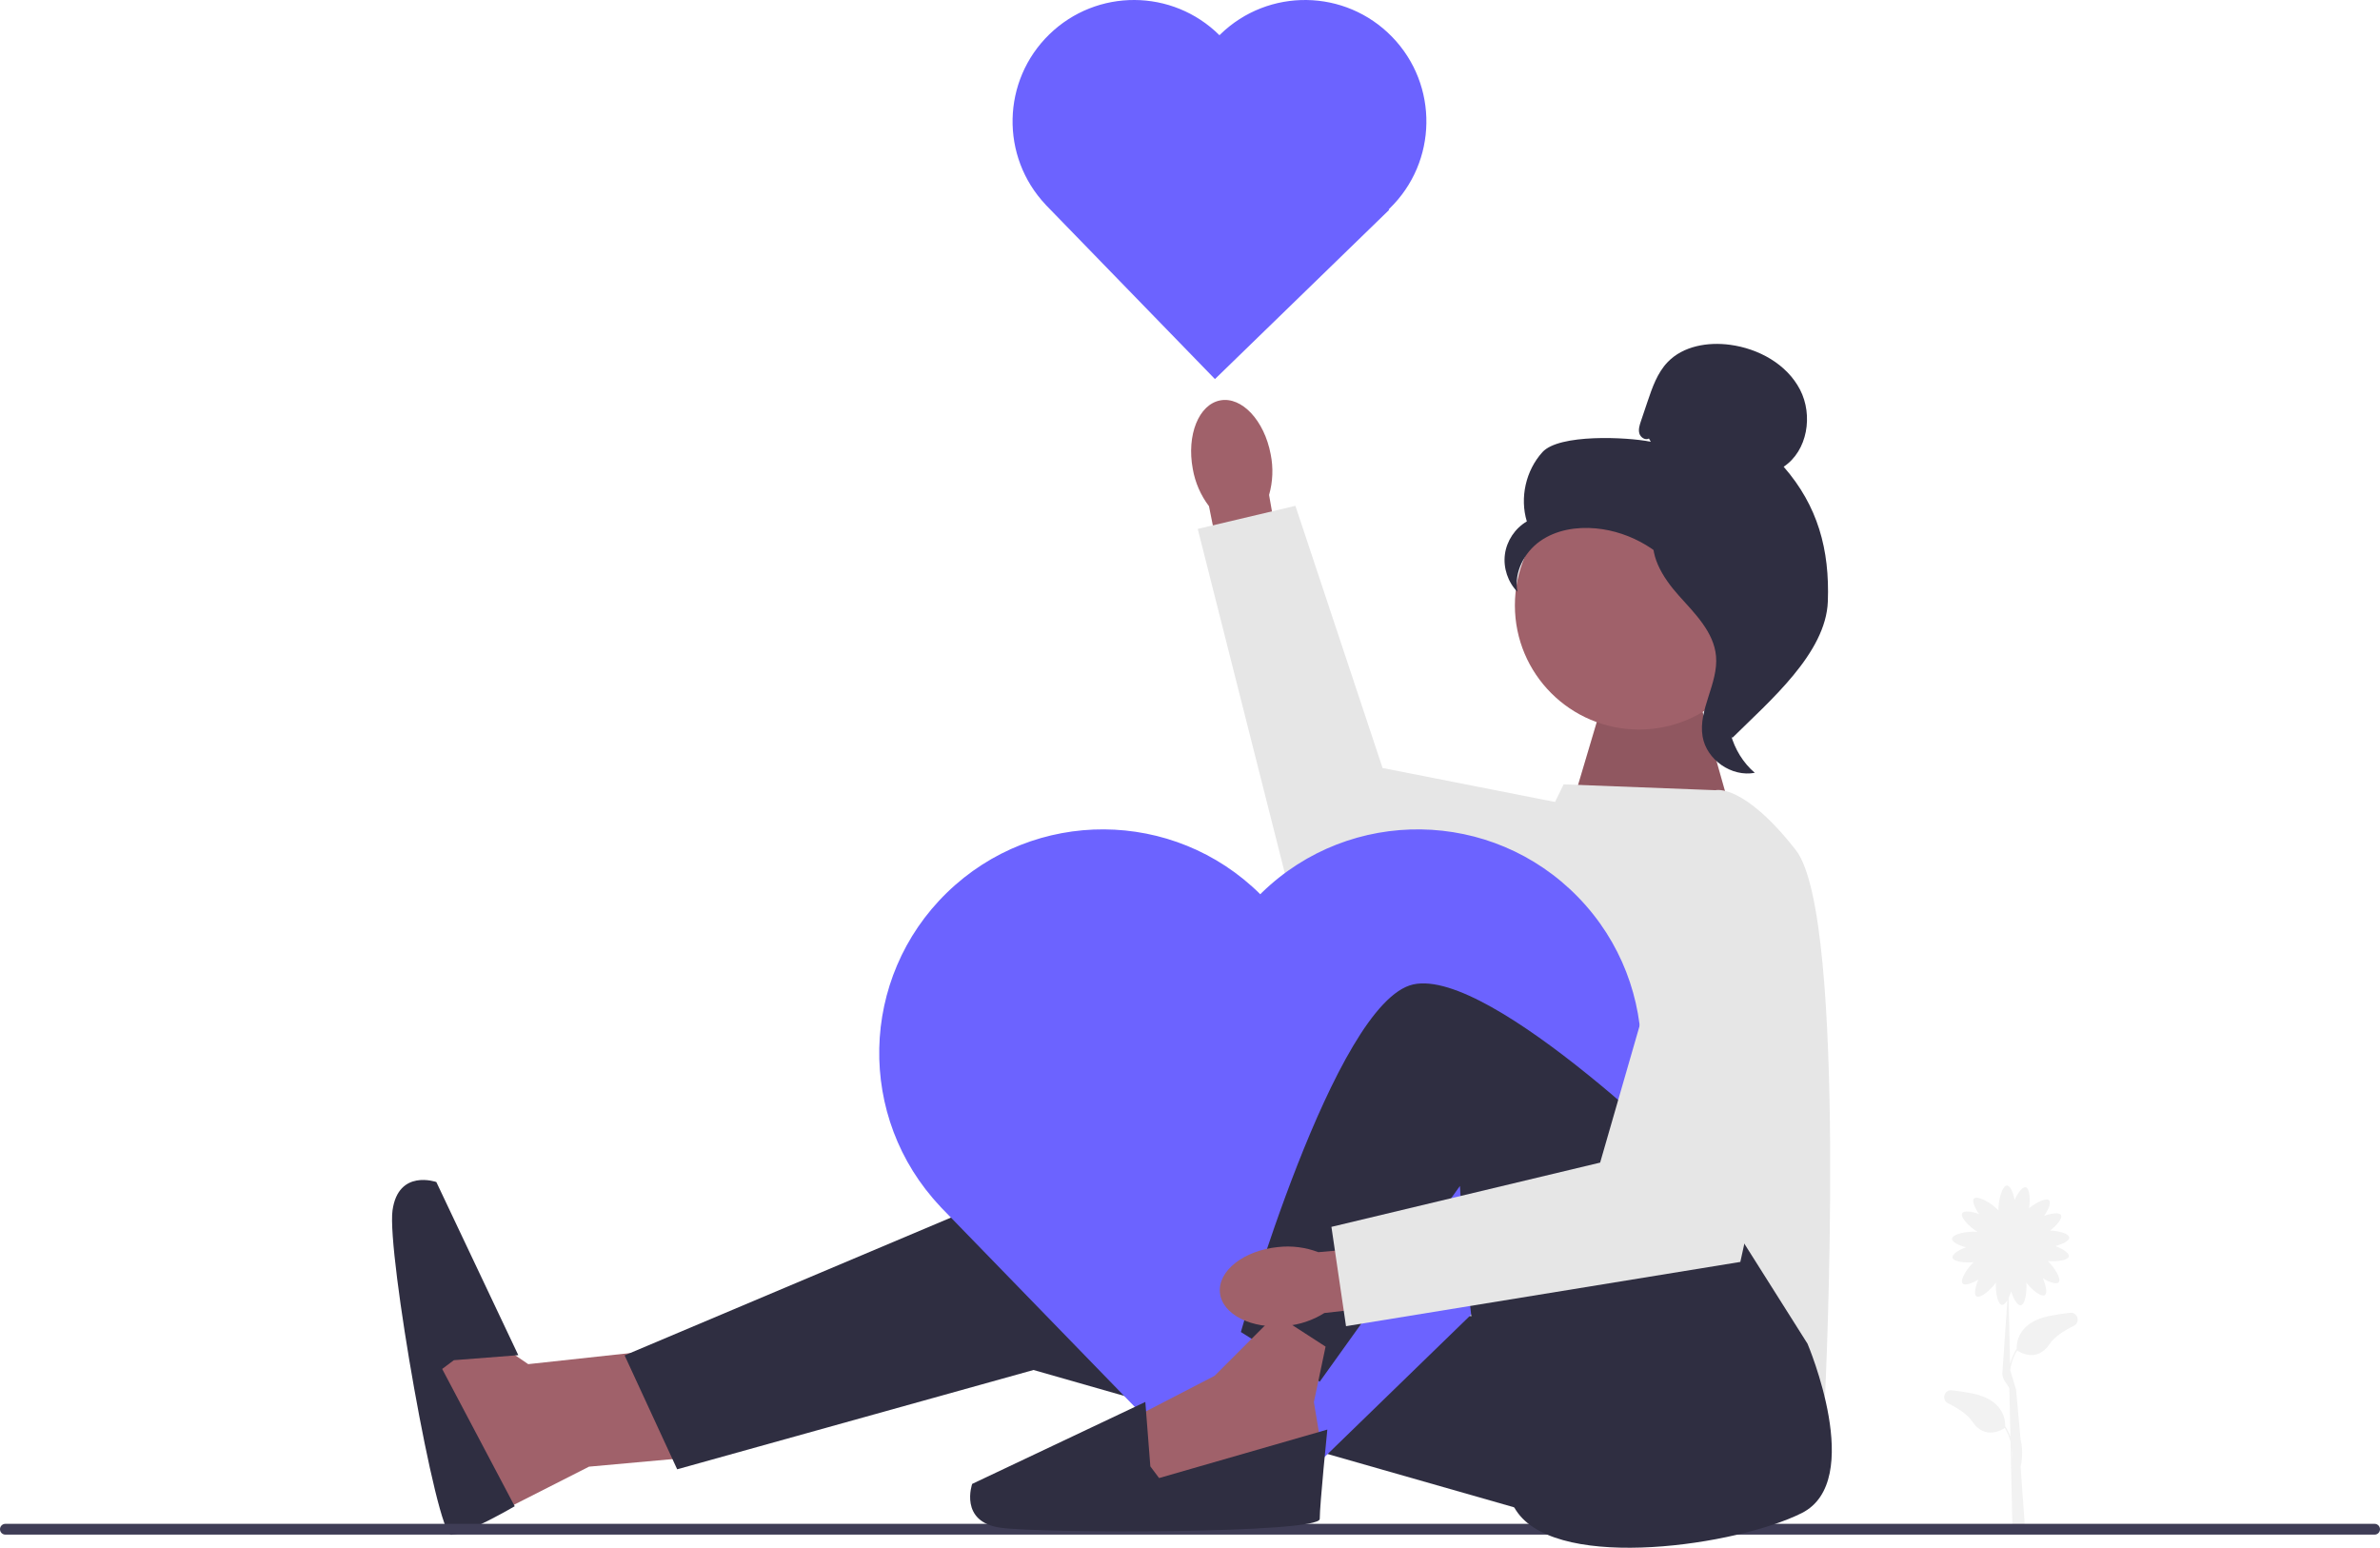
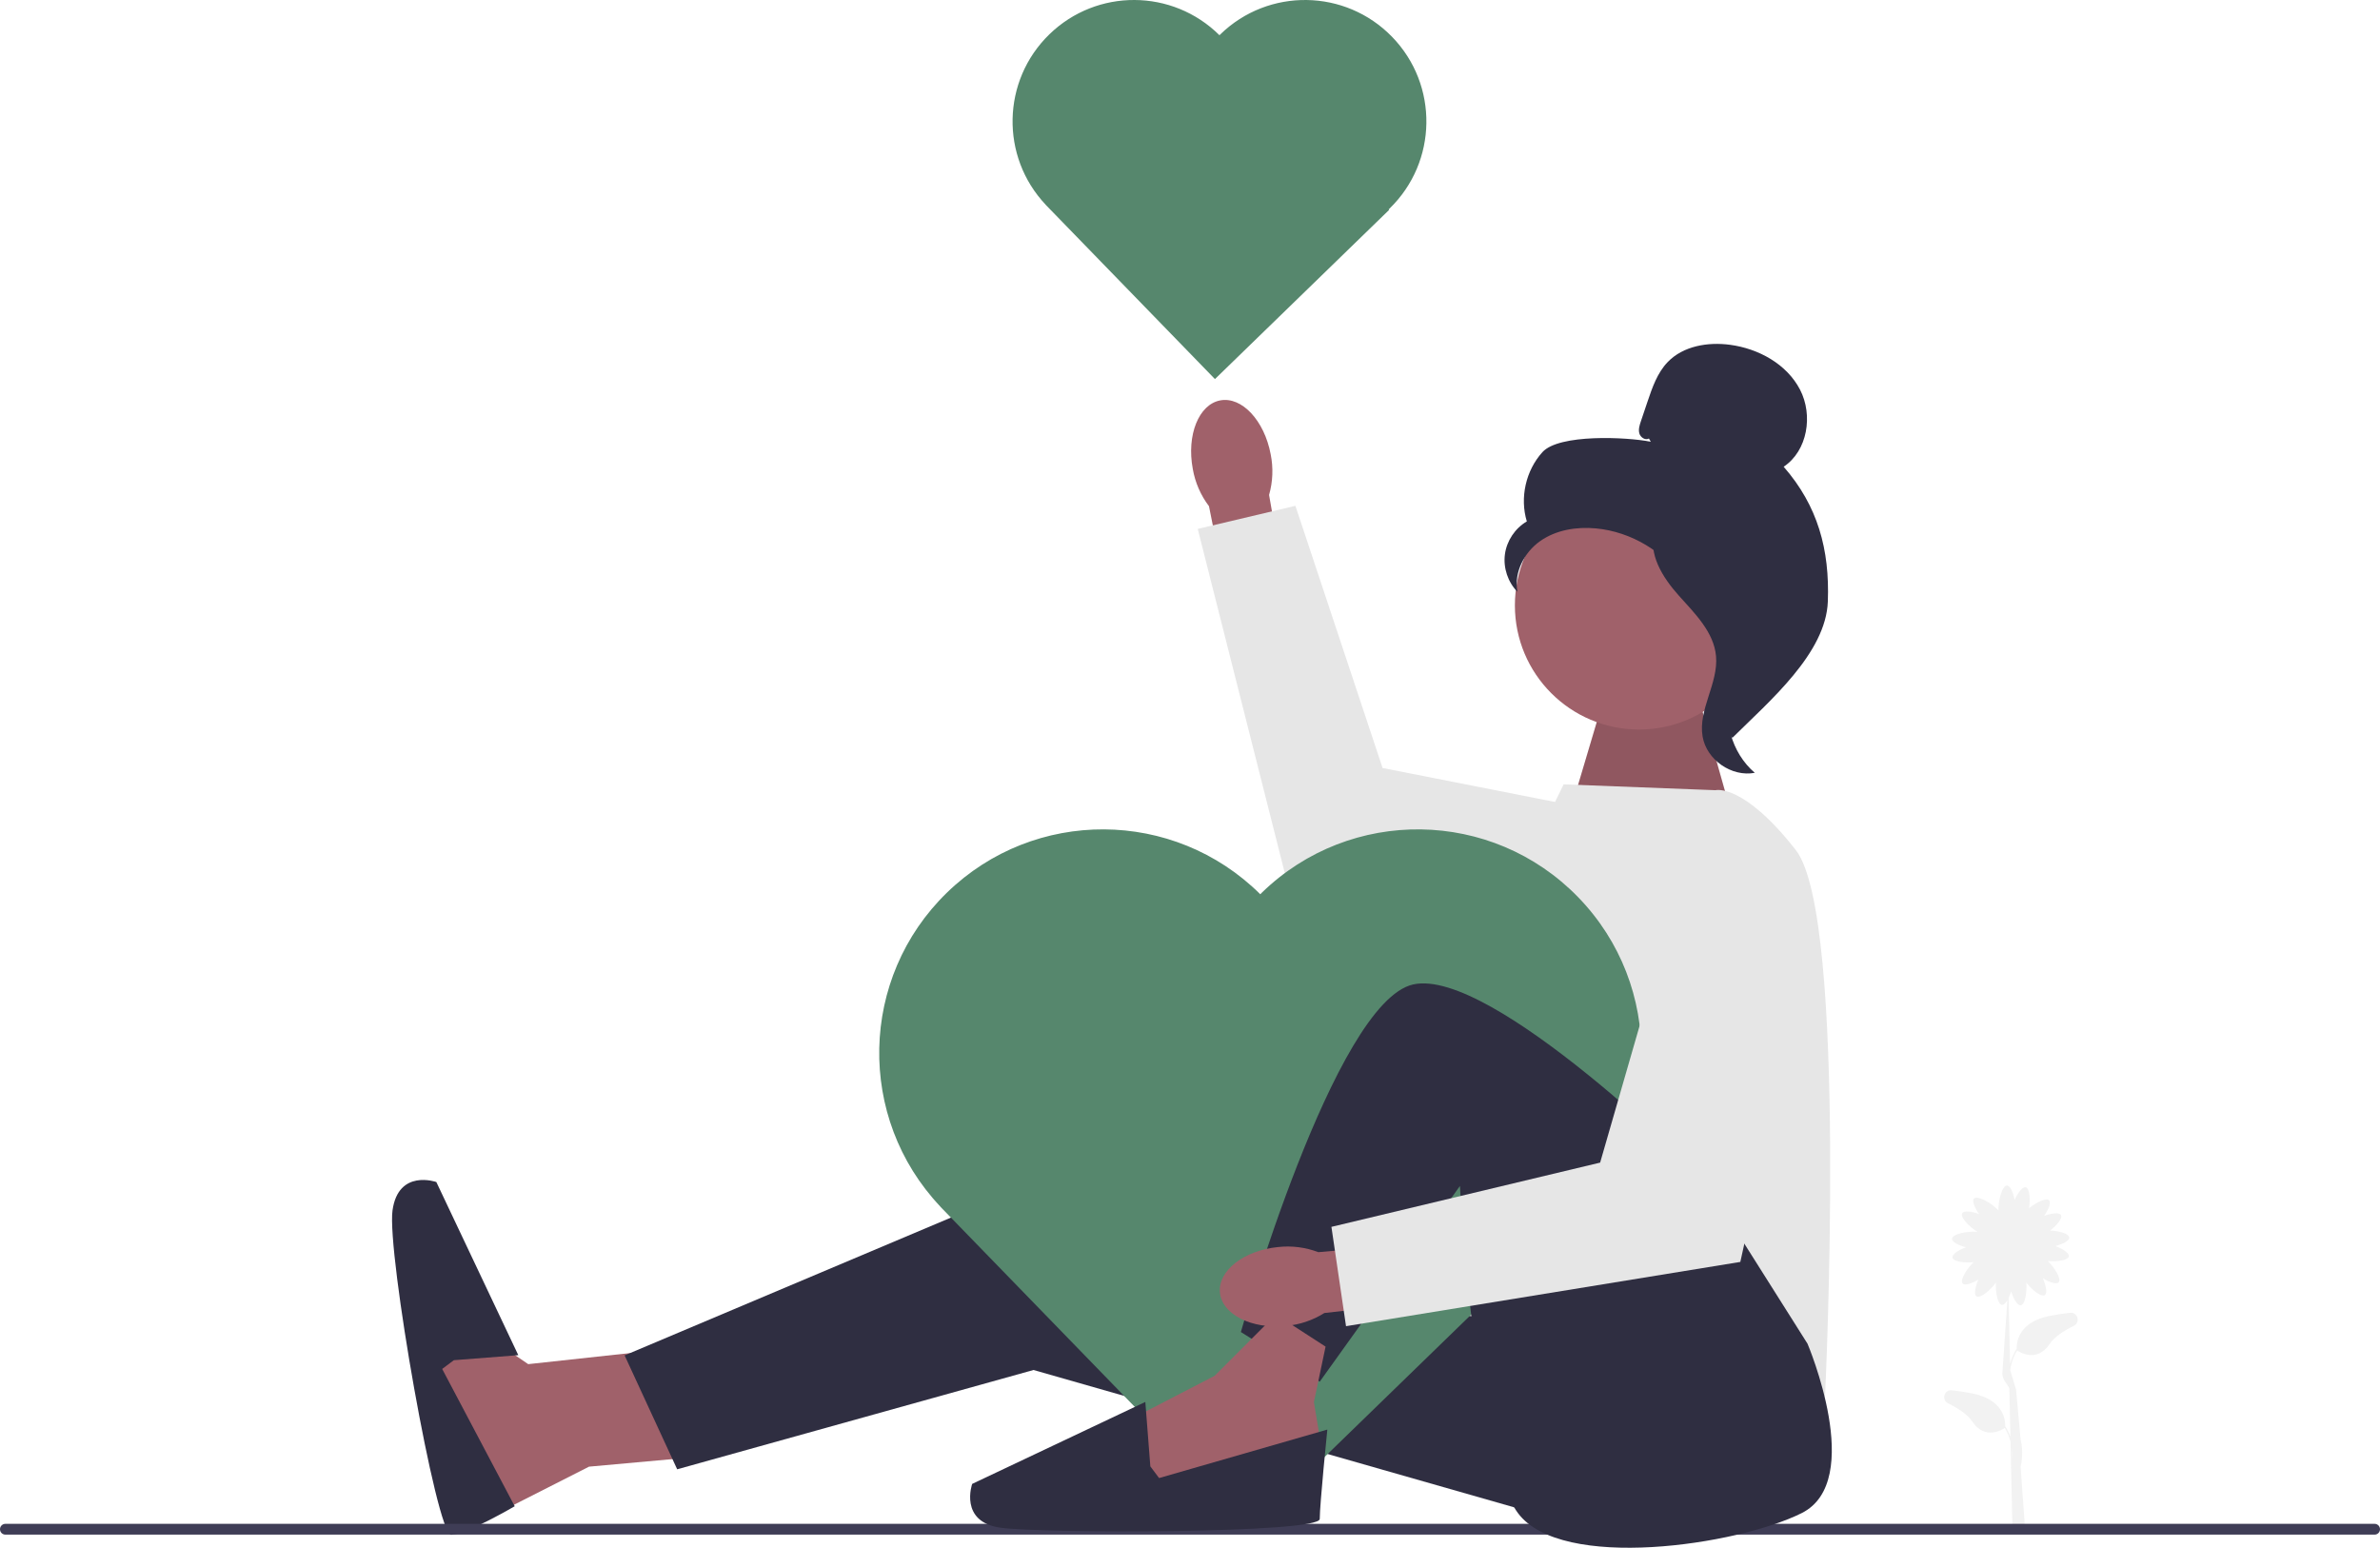
<svg xmlns="http://www.w3.org/2000/svg" width="524.67" height="341.191" viewBox="0 0 524.67 341.191">
  <g>
    <polygon points="146.064 297.497 116.445 300.716 102.28 291.058 94.079 300.716 98.015 321.096 102.523 337.193 129.853 323.313 151.859 321.321 146.064 297.497" fill="#a0616a" />
    <polygon points="296.088 263.371 224.617 262.084 137.693 298.785 149.283 323.896 227.836 302.004 349.53 336.774 332.789 254.357 296.088 263.371" fill="#2f2e41" />
    <path d="M100.053,299.844l14.205-1.106-18.069-38.171s-8.37-2.956-9.658,6.249c-1.288,9.204,9.696,71.527,12.916,71.527s14.021-6.302,14.021-6.302l-15.991-30.266,2.576-1.932s0,0,0,0Z" fill="#2f2e41" />
    <path d="M456.349,289.393c-1.43,.154-2.99,.385-4.649,.723-7.035,1.433-7.181,6.21-7.12,7.305l-.048-.03c-.707,1.135-1.15,2.283-1.418,3.367l-.322-14.641c.208-.434,.398-.927,.556-1.432,.527,1.622,1.39,3.154,2.134,3.052,.968-.132,1.389-2.979,1.209-5.002,1.23,1.585,3.301,3.279,4.083,2.757,.624-.418,.254-2.137-.427-3.7,1.42,.856,2.993,1.418,3.481,.875,.666-.741-.93-3.271-2.402-4.683,1.97,.184,4.475-.13,4.64-1.027,.135-.739-1.356-1.671-2.952-2.271,1.603-.423,3.102-1.159,3.052-1.888-.059-.866-2.285-1.445-4.205-1.534,1.448-1.133,2.779-2.699,2.372-3.408-.374-.651-2.114-.399-3.72,.175,.95-1.359,1.618-2.889,1.109-3.413-.634-.653-2.883,.474-4.418,1.719,.299-1.94,.148-4.388-.722-4.61-.728-.185-1.759,1.239-2.467,2.79-.313-1.628-.945-3.174-1.676-3.174-1.04,0-1.884,3.137-1.884,5.18,0,.116,.003,.224,.008,.328-.104-.121-.224-.248-.361-.38-1.466-1.424-4.304-3.004-5.028-2.258-.509,.524,.159,2.055,1.109,3.413-1.606-.574-3.346-.826-3.72-.175-.503,.875,1.646,3.059,3.393,4.119-.105-.013-.215-.023-.333-.031-2.039-.139-5.225,.489-5.296,1.527-.05,.729,1.449,1.465,3.052,1.888-1.596,.6-3.087,1.532-2.952,2.271,.164,.897,2.67,1.21,4.64,1.027-1.472,1.412-3.068,3.942-2.402,4.683,.488,.543,2.061-.019,3.481-.875-.682,1.563-1.052,3.282-.427,3.7,.825,.552,3.087-1.369,4.28-3.021-.122,2.022,.362,4.799,1.322,4.909,.401,.046,.827-.382,1.211-1.041l-1.087,15.737c-.254,1.833,1.372,3.029,1.517,3.784l.234,10.657c-.265-.759-.621-1.536-1.102-2.307l-.048,.03c.062-1.095-.084-5.872-7.12-7.305-1.659-.338-3.219-.569-4.649-.723-1.688-.182-2.346,2.129-.821,2.875,2.208,1.081,4.285,2.442,5.368,4.055,2.768,4.123,6.592,1.739,7.136,1.369,.607,1.011,1.006,2.03,1.257,2.999l.125,5.66c-.031,.134-.052,.209-.053,.214l.058,.017,.301,13.697,2.796-.022-1-14c.168-.755,.685-3.328,0-6l-1-11h0c-.003-.008,.057,.289,0,0l-1.304-4.322c.19-1.337,.63-2.841,1.524-4.329,.544,.37,4.368,2.753,7.136-1.369,1.083-1.612,3.16-2.974,5.368-4.055,1.525-.746,.866-3.057-.821-2.875h0Zm-12.771,32.406l-.053-2.395c.106,.906,.101,1.723,.053,2.395Z" fill="#f2f2f2" />
    <path d="M0,337.107c0,.66,.53,1.19,1.19,1.19H523.48c.66,0,1.19-.53,1.19-1.19,0-.66-.53-1.19-1.19-1.19H1.19c-.66,0-1.19,.53-1.19,1.19Z" fill="#3f3d56" />
    <polygon points="346.553 177.511 353.636 153.687 374.24 153.043 382.61 182.662 346.553 177.511" fill="#a0616a" />
    <polygon points="346.553 177.511 353.636 153.687 374.24 153.043 382.61 182.662 346.553 177.511" isolation="isolate" opacity=".1" />
    <path d="M378.182,174.194l-33.482-1.288-10.381,21.345-16.018,94.553,84.026,18.994s5.151-105.596-6.439-120.406-17.707-13.2-17.707-13.2h0Z" fill="#e6e6e6" />
    <g>
-       <path id="uuid-254ec3aa-232a-4bd5-bde7-2c67cbebf779-57" d="M280.123,100.149c-1.396-7.454-6.373-12.775-11.116-11.886s-7.456,7.651-6.059,15.107c.517,2.986,1.742,5.805,3.572,8.22l6.312,31.506,12.453-2.528-5.517-31.461c.832-2.915,.954-5.987,.355-8.959Z" fill="#a0616a" />
+       <path id="uuid-254ec3aa-232a-4bd5-bde7-2c67cbebf779-43" d="M280.123,100.149c-1.396-7.454-6.373-12.775-11.116-11.886s-7.456,7.651-6.059,15.107c.517,2.986,1.742,5.805,3.572,8.22l6.312,31.506,12.453-2.528-5.517-31.461c.832-2.915,.954-5.987,.355-8.959Z" fill="#a0616a" />
      <polygon points="373.167 182.774 304.788 169.299 285.572 111.503 264.039 116.596 285.641 201.977 363.042 212.161 373.167 182.774" fill="#e6e6e6" />
    </g>
-     <path d="M269.028,7.567h0c-.067,.065-.129,.134-.195,.199-10.355-10.275-27.031-10.366-37.496-.203h0c-10.503,10.202-10.858,26.951-.797,37.589l-.007,.006,.251,.258h0l37.05,38.148,38.406-37.301-.107-.11c.065-.061,.132-.118,.196-.181h0c10.605-10.3,10.853-27.248,.553-37.853h0c-10.3-10.605-27.248-10.853-37.853-.553,0,0-0,0-0,0Z" fill="#6c63ff" />
-     <path d="M278.191,196.766h0c-.123,.12-.237,.246-.36,.367-19.071-18.925-49.785-19.091-69.06-.375h0c-19.344,18.79-19.997,49.637-1.467,69.23l-.012,.012,.461,.475h0l68.238,70.259,70.734-68.699-.197-.202c.119-.113,.243-.218,.36-.333h0c19.533-18.971,19.988-50.184,1.018-69.717h0c-18.971-19.533-50.184-19.988-69.716-1.018l-0,0Z" fill="#6c63ff" />
+     <path d="M269.028,7.567h0c-.067,.065-.129,.134-.195,.199-10.355-10.275-27.031-10.366-37.496-.203h0c-10.503,10.202-10.858,26.951-.797,37.589l-.007,.006,.251,.258h0l37.05,38.148,38.406-37.301-.107-.11c.065-.061,.132-.118,.196-.181h0c10.605-10.3,10.853-27.248,.553-37.853h0c-10.3-10.605-27.248-10.853-37.853-.553,0,0-0,0-0,0Z" fill="#56876d" />
+     <path d="M278.191,196.766h0c-.123,.12-.237,.246-.36,.367-19.071-18.925-49.785-19.091-69.06-.375h0c-19.344,18.79-19.997,49.637-1.467,69.23l-.012,.012,.461,.475h0l68.238,70.259,70.734-68.699-.197-.202c.119-.113,.243-.218,.36-.333h0c19.533-18.971,19.988-50.184,1.018-69.717h0c-18.971-19.533-50.184-19.988-69.716-1.018l-0,0Z" fill="#56876d" />
    <path d="M398.464,296.209s12.878,30.262-1.288,37.345-52.965,12.878-62.54,0-12.794-72.115-12.794-72.115l-30.906,43.14-17.385-10.946s20.604-72.758,37.989-76.622c17.385-3.863,63.744,42.496,63.744,42.496l23.18,36.701,0-0Z" fill="#2f2e41" />
    <polygon points="281.278 289.771 267.757 303.292 249.084 312.95 251.016 329.691 286.429 325.828 290.937 316.813 289.649 309.087 292.224 296.853 281.278 289.771" fill="#a0616a" />
    <path d="M253.592,323.252l-1.106-14.205-38.171,18.069s-2.956,8.37,6.249,9.658,70.373,1.288,70.373-1.932,1.673-19.702,1.673-19.702l-37.086,10.687-1.932-2.576h0Z" fill="#2f2e41" />
    <g>
-       <path id="uuid-ed551467-fb37-4177-898a-a0ef2a16f86a-58" d="M281.731,274.905c-7.546,.748-13.277,5.248-12.8,10.051s6.98,8.087,14.529,7.338c3.019-.258,5.933-1.236,8.498-2.851l31.933-3.574-1.446-12.624-31.819,2.786c-2.833-1.08-5.883-1.466-8.895-1.125Z" fill="#a0616a" />
+       <path id="uuid-ed551467-fb37-4177-898a-a0ef2a16f86a-44" d="M281.731,274.905c-7.546,.748-13.277,5.248-12.8,10.051s6.98,8.087,14.529,7.338c3.019-.258,5.933-1.236,8.498-2.851l31.933-3.574-1.446-12.624-31.819,2.786c-2.833-1.08-5.883-1.466-8.895-1.125Z" fill="#a0616a" />
      <polygon points="372.065 189.325 352.749 256.289 293.512 270.454 296.731 292.346 383.655 278.181 400.47 201.945 372.065 189.325" fill="#e6e6e6" />
    </g>
  </g>
  <g>
    <circle cx="361.32" cy="133.455" r="27.363" fill="#a0616a" />
    <path d="M363.504,96.668c-.792,.462-1.852-.237-2.106-1.118-.254-.881,.042-1.816,.335-2.685,.492-1.458,.984-2.915,1.476-4.373,1.047-3.101,2.158-6.311,4.426-8.671,3.423-3.563,8.862-4.469,13.759-3.813,6.288,.843,12.493,4.248,15.417,9.879,2.924,5.631,1.679,13.488-3.604,17.001,7.53,8.63,10.155,18.249,9.74,29.695-.414,11.446-12.888,21.98-21.022,30.043-1.817-1.101-3.468-6.262-2.469-8.136,.999-1.875-.432-4.047,.805-5.773s2.272,1.023,1.021-.694c-.789-1.083,2.291-3.576,1.118-4.224-5.674-3.137-7.561-10.209-11.125-15.625-4.299-6.533-11.656-10.957-19.441-11.691-4.289-.404-8.819,.328-12.334,2.818-3.515,2.49-5.791,6.939-4.976,11.169-2.111-2.144-3.162-5.285-2.766-8.268,.396-2.982,2.231-5.74,4.829-7.258-1.58-5.224-.226-11.232,3.44-15.274s18.539-3.354,23.891-2.29l-.414-.71s0,0,0,0Z" fill="#2f2e41" />
    <path d="M364.335,116.639c7.089,.765,12.208,6.906,16.53,12.577,2.491,3.269,5.101,6.878,5.038,10.988-.063,4.155-2.841,7.718-4.169,11.655-2.17,6.436-.055,14.093,5.11,18.502-5.104,.969-10.622-2.858-11.503-7.978-1.026-5.96,3.492-11.712,2.957-17.736-.471-5.307-4.654-9.392-8.209-13.36-3.556-3.968-6.895-9.234-5.259-14.305l-.496-.343s0,0,0,0Z" fill="#2f2e41" />
  </g>
</svg>
